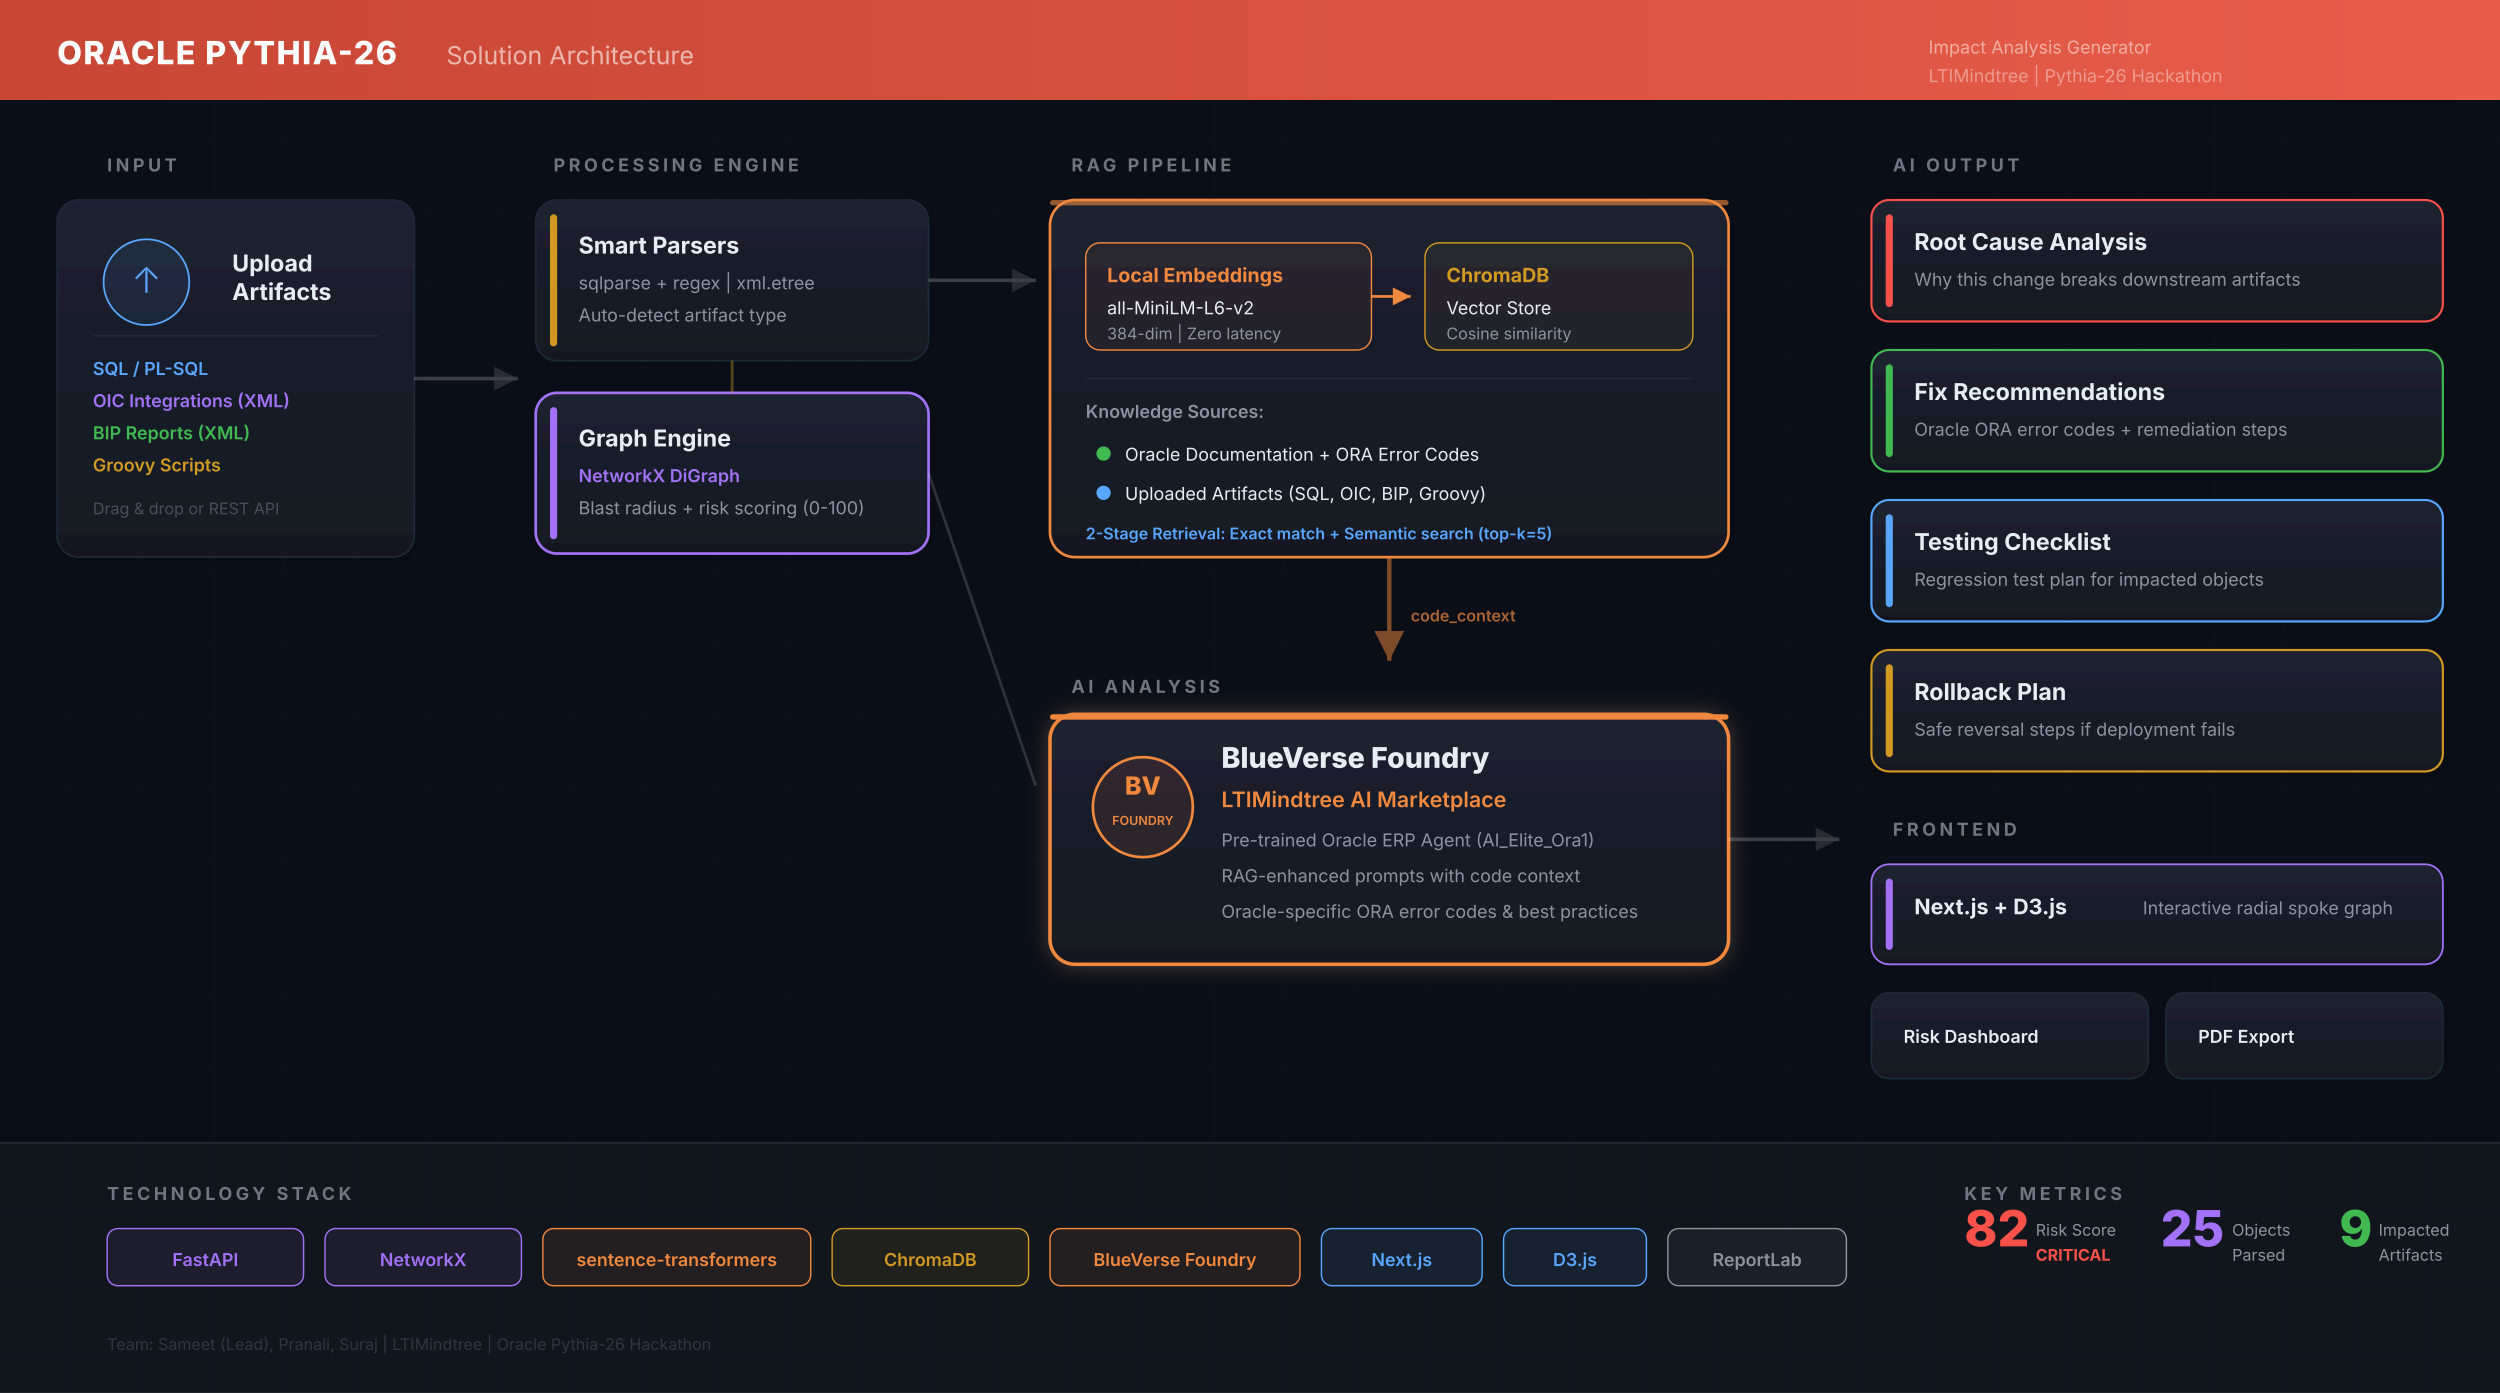
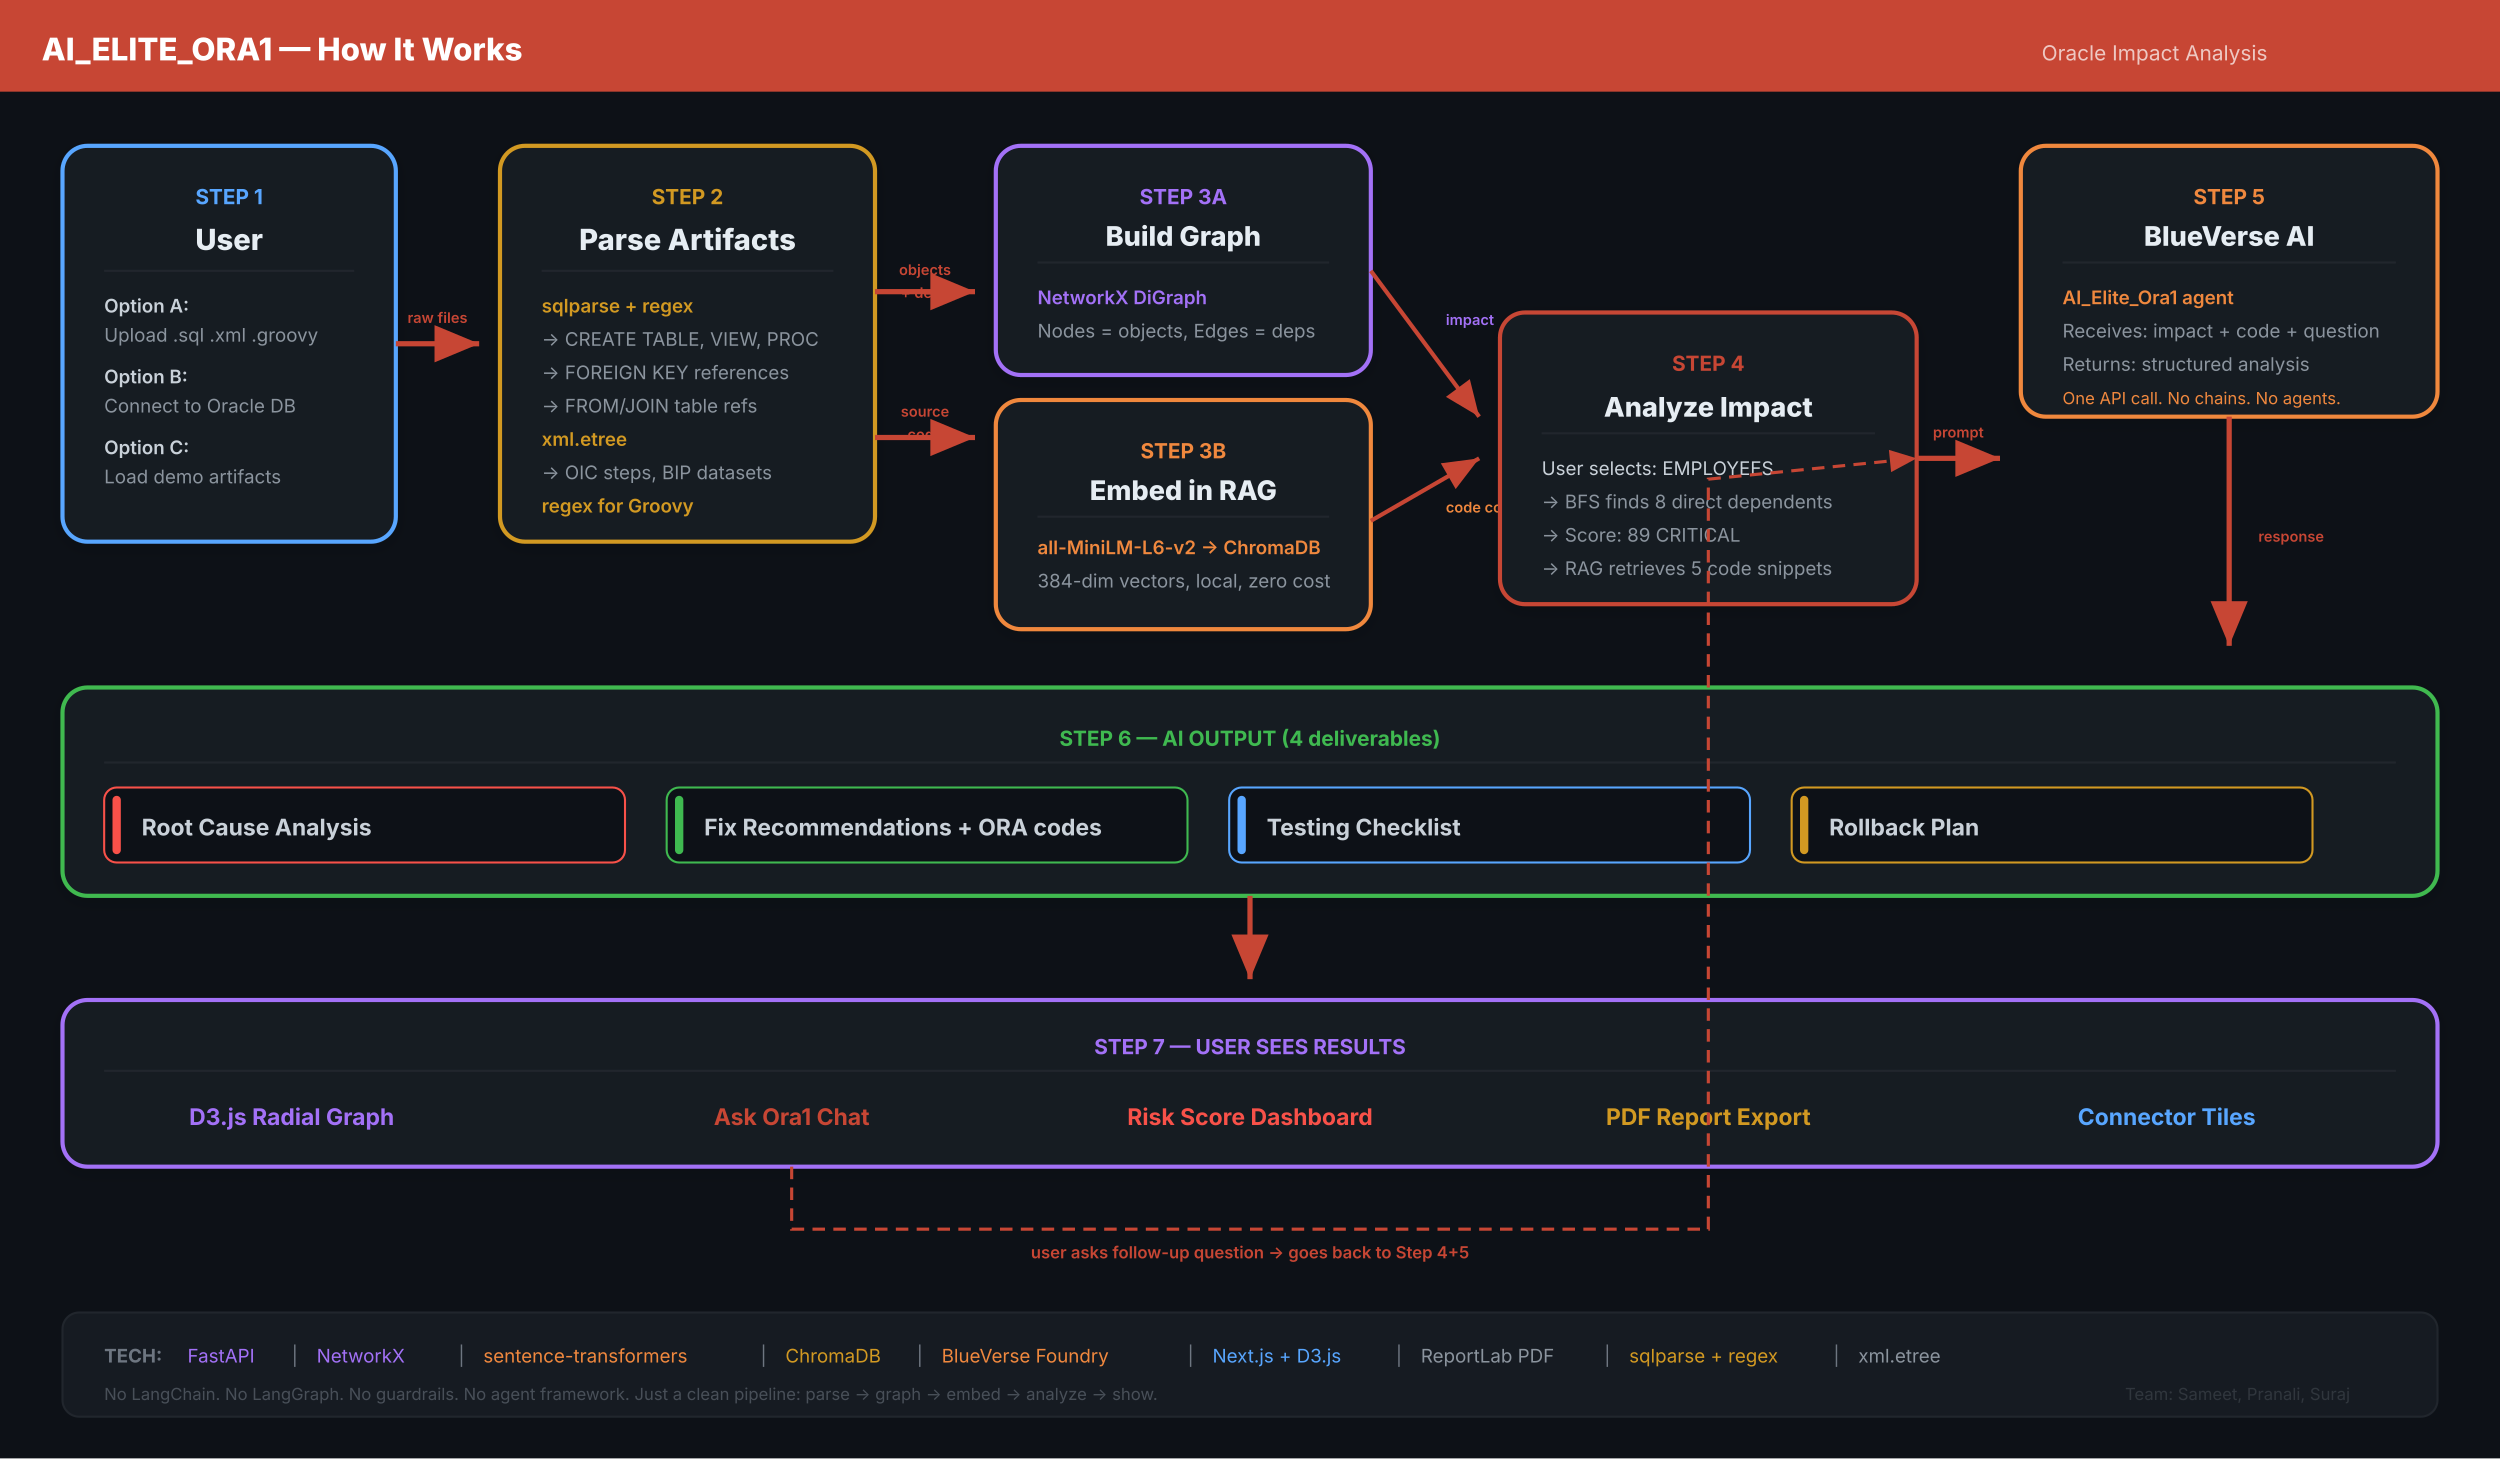
- <svg xmlns="http://www.w3.org/2000/svg" viewBox="0 0 1400 780" font-family="Inter, system-ui, -apple-system, sans-serif">
+ <svg xmlns="http://www.w3.org/2000/svg" viewBox="0 0 1200 700" font-family="Inter, system-ui, -apple-system, sans-serif">
  <defs>
-     <filter id="sh" x="-4%" y="-4%" width="108%" height="112%">
-       <feDropShadow dx="0" dy="2" stdDeviation="4" flood-opacity="0.18" />
+     <filter id="s">
+       <feDropShadow dx="0" dy="2" stdDeviation="4" flood-opacity="0.15" />
    </filter>
-     <filter id="glow" x="-20%" y="-20%" width="140%" height="140%">
-       <feGaussianBlur in="SourceGraphic" stdDeviation="6" result="blur" />
-       <feColorMatrix in="blur" type="matrix" values="0 0 0 0 0.94  0 0 0 0 0.53  0 0 0 0 0.24  0 0 0 0.25 0" />
-       <feMerge>
-         <feMergeNode />
-         <feMergeNode in="SourceGraphic" />
-       </feMerge>
-     </filter>
-     <marker id="aW" viewBox="0 -6 12 12" refX="10" refY="0" markerWidth="8" markerHeight="8" orient="auto">
-       <path d="M0,-5L10,0L0,5" fill="#fff" opacity="0.6" />
+     <marker id="a" viewBox="0 -6 14 12" refX="12" refY="0" markerWidth="10" markerHeight="10" orient="auto">
+       <path d="M0,-5L12,0L0,5" fill="#C74634" />
    </marker>
-     <marker id="aO" viewBox="0 -6 12 12" refX="10" refY="0" markerWidth="8" markerHeight="8" orient="auto">
-       <path d="M0,-5L10,0L0,5" fill="#f0883e" />
-     </marker>
-     <linearGradient id="topBar" x1="0" y1="0" x2="1" y2="0">
-       <stop offset="0%" stop-color="#C74634" />
-       <stop offset="100%" stop-color="#E85D4A" />
-     </linearGradient>
-     <linearGradient id="cardGrad" x1="0" y1="0" x2="0" y2="1">
-       <stop offset="0%" stop-color="#1c2130" />
-       <stop offset="100%" stop-color="#141922" />
-     </linearGradient>
  </defs>
-   <rect width="1400" height="780" fill="#0a0e17" rx="0" />
-   <pattern id="grid" width="40" height="40" patternUnits="userSpaceOnUse">
-     <rect width="40" height="40" fill="none" />
-     <line x1="40" y1="0" x2="40" y2="40" stroke="#ffffff" stroke-width="0.3" opacity="0.03" />
-     <line x1="0" y1="40" x2="40" y2="40" stroke="#ffffff" stroke-width="0.3" opacity="0.03" />
-   </pattern>
-   <rect width="1400" height="780" fill="url(#grid)" />
-   <rect x="0" y="0" width="1400" height="56" fill="url(#topBar)" />
-   <text x="32" y="36" fill="#fff" font-size="18" font-weight="800" letter-spacing="0.8">ORACLE PYTHIA-26</text>
-   <text x="250" y="36" fill="rgba(255,255,255,0.6)" font-size="14" font-weight="400">Solution Architecture</text>
-   <text x="1080" y="30" fill="rgba(255,255,255,0.5)" font-size="10">Impact Analysis Generator</text>
-   <text x="1080" y="46" fill="rgba(255,255,255,0.4)" font-size="10">LTIMindtree  |  Pythia-26 Hackathon</text>
-   <text x="60" y="96" fill="#6e7681" font-size="10" font-weight="700" letter-spacing="2">INPUT</text>
-   <rect x="32" y="112" width="200" height="200" rx="12" fill="url(#cardGrad)" stroke="#1f2937" stroke-width="1" filter="url(#sh)" />
-   <circle cx="82" cy="158" r="24" fill="rgba(88,166,255,0.08)" stroke="#58a6ff" stroke-width="1" />
-   <text x="82" y="164" fill="#58a6ff" font-size="20" text-anchor="middle" font-weight="300">↑</text>
-   <text x="130" y="152" fill="#e6edf3" font-size="13" font-weight="700">Upload</text>
-   <text x="130" y="168" fill="#e6edf3" font-size="13" font-weight="700">Artifacts</text>
-   <line x1="52" y1="188" x2="212" y2="188" stroke="#1f2937" stroke-width="1" />
-   <text x="52" y="210" fill="#58a6ff" font-size="10" font-weight="600">SQL / PL-SQL</text>
-   <text x="52" y="228" fill="#a371f7" font-size="10" font-weight="600">OIC Integrations (XML)</text>
-   <text x="52" y="246" fill="#3fb950" font-size="10" font-weight="600">BIP Reports (XML)</text>
-   <text x="52" y="264" fill="#d29922" font-size="10" font-weight="600">Groovy Scripts</text>
-   <text x="52" y="288" fill="#484f58" font-size="9">Drag &amp; drop or REST API</text>
-   <line x1="232" y1="212" x2="290" y2="212" stroke="#ffffff" stroke-width="2" opacity="0.2" marker-end="url(#aW)" />
-   <text x="310" y="96" fill="#6e7681" font-size="10" font-weight="700" letter-spacing="2">PROCESSING ENGINE</text>
-   <rect x="300" y="112" width="220" height="90" rx="12" fill="url(#cardGrad)" stroke="#1f2937" stroke-width="1" filter="url(#sh)" />
-   <rect x="308" y="120" width="4" height="74" rx="2" fill="#d29922" />
-   <text x="324" y="142" fill="#e6edf3" font-size="13" font-weight="700">Smart Parsers</text>
-   <text x="324" y="162" fill="#8b949e" font-size="10">sqlparse + regex | xml.etree</text>
-   <text x="324" y="180" fill="#8b949e" font-size="10">Auto-detect artifact type</text>
-   <rect x="300" y="220" width="220" height="90" rx="12" fill="url(#cardGrad)" stroke="#a371f7" stroke-width="1.5" filter="url(#sh)" />
-   <rect x="308" y="228" width="4" height="74" rx="2" fill="#a371f7" />
-   <text x="324" y="250" fill="#e6edf3" font-size="13" font-weight="700">Graph Engine</text>
-   <text x="324" y="270" fill="#a371f7" font-size="10" font-weight="600">NetworkX DiGraph</text>
-   <text x="324" y="288" fill="#8b949e" font-size="10">Blast radius + risk scoring (0-100)</text>
-   <line x1="410" y1="202" x2="410" y2="220" stroke="#d29922" stroke-width="1.5" opacity="0.4" />
-   <line x1="520" y1="157" x2="580" y2="157" stroke="#ffffff" stroke-width="2" opacity="0.2" marker-end="url(#aW)" />
-   <line x1="520" y1="265" x2="580" y2="440" stroke="#ffffff" stroke-width="1.5" opacity="0.15" />
-   <text x="600" y="96" fill="#6e7681" font-size="10" font-weight="700" letter-spacing="2">RAG PIPELINE</text>
-   <rect x="588" y="112" width="380" height="200" rx="14" fill="url(#cardGrad)" stroke="#f0883e" stroke-width="1.5" filter="url(#sh)" />
-   <rect x="588" y="112" width="380" height="3" rx="1.5" fill="#f0883e" opacity="0.6" />
-   <rect x="608" y="136" width="160" height="60" rx="8" fill="rgba(240,136,62,0.06)" stroke="#f0883e" stroke-width="0.8" />
-   <text x="620" y="158" fill="#f0883e" font-size="11" font-weight="700">Local Embeddings</text>
-   <text x="620" y="176" fill="#e6edf3" font-size="10">all-MiniLM-L6-v2</text>
-   <text x="620" y="190" fill="#8b949e" font-size="9">384-dim | Zero latency</text>
-   <line x1="768" y1="166" x2="790" y2="166" stroke="#f0883e" stroke-width="1.5" marker-end="url(#aO)" />
-   <rect x="798" y="136" width="150" height="60" rx="8" fill="rgba(210,153,34,0.06)" stroke="#d29922" stroke-width="0.8" />
-   <text x="810" y="158" fill="#d29922" font-size="11" font-weight="700">ChromaDB</text>
-   <text x="810" y="176" fill="#e6edf3" font-size="10">Vector Store</text>
-   <text x="810" y="190" fill="#8b949e" font-size="9">Cosine similarity</text>
-   <line x1="608" y1="212" x2="948" y2="212" stroke="#1f2937" stroke-width="0.8" />
-   <text x="608" y="234" fill="#8b949e" font-size="10" font-weight="600">Knowledge Sources:</text>
-   <circle cx="618" cy="254" r="4" fill="#3fb950" />
-   <text x="630" y="258" fill="#e6edf3" font-size="10">Oracle Documentation + ORA Error Codes</text>
-   <circle cx="618" cy="276" r="4" fill="#58a6ff" />
-   <text x="630" y="280" fill="#e6edf3" font-size="10">Uploaded Artifacts (SQL, OIC, BIP, Groovy)</text>
-   <text x="608" y="302" fill="#58a6ff" font-size="9" font-weight="600">2-Stage Retrieval: Exact match + Semantic search (top-k=5)</text>
-   <line x1="778" y1="312" x2="778" y2="370" stroke="#f0883e" stroke-width="2.5" opacity="0.5" marker-end="url(#aO)" />
-   <text x="790" y="348" fill="#f0883e" font-size="9" font-weight="600" opacity="0.7">code_context</text>
-   <text x="600" y="388" fill="#6e7681" font-size="10" font-weight="700" letter-spacing="2">AI ANALYSIS</text>
-   <rect x="588" y="400" width="380" height="140" rx="14" fill="url(#cardGrad)" stroke="#f0883e" stroke-width="2" filter="url(#glow)" />
-   <rect x="588" y="400" width="380" height="3" rx="1.5" fill="#f0883e" />
-   <circle cx="640" cy="452" r="28" fill="rgba(240,136,62,0.1)" stroke="#f0883e" stroke-width="1.5" />
-   <text x="640" y="445" fill="#f0883e" font-size="14" text-anchor="middle" font-weight="800">BV</text>
-   <text x="640" y="462" fill="#f0883e" font-size="7" text-anchor="middle" font-weight="600">FOUNDRY</text>
-   <text x="684" y="430" fill="#e6edf3" font-size="16" font-weight="800">BlueVerse Foundry</text>
-   <text x="684" y="452" fill="#f0883e" font-size="12" font-weight="600">LTIMindtree AI Marketplace</text>
-   <text x="684" y="474" fill="#8b949e" font-size="10">Pre-trained Oracle ERP Agent (AI_Elite_Ora1)</text>
-   <text x="684" y="494" fill="#8b949e" font-size="10">RAG-enhanced prompts with code context</text>
-   <text x="684" y="514" fill="#8b949e" font-size="10">Oracle-specific ORA error codes &amp; best practices</text>
-   <line x1="968" y1="470" x2="1030" y2="470" stroke="#ffffff" stroke-width="2" opacity="0.2" marker-end="url(#aW)" />
-   <text x="1060" y="96" fill="#6e7681" font-size="10" font-weight="700" letter-spacing="2">AI OUTPUT</text>
-   <rect x="1048" y="112" width="320" height="68" rx="10" fill="url(#cardGrad)" stroke="#f85149" stroke-width="1.2" filter="url(#sh)" />
-   <rect x="1056" y="120" width="4" height="52" rx="2" fill="#f85149" />
-   <text x="1072" y="140" fill="#e6edf3" font-size="13" font-weight="700">Root Cause Analysis</text>
-   <text x="1072" y="160" fill="#8b949e" font-size="10">Why this change breaks downstream artifacts</text>
-   <rect x="1048" y="196" width="320" height="68" rx="10" fill="url(#cardGrad)" stroke="#3fb950" stroke-width="1.2" filter="url(#sh)" />
-   <rect x="1056" y="204" width="4" height="52" rx="2" fill="#3fb950" />
-   <text x="1072" y="224" fill="#e6edf3" font-size="13" font-weight="700">Fix Recommendations</text>
-   <text x="1072" y="244" fill="#8b949e" font-size="10">Oracle ORA error codes + remediation steps</text>
-   <rect x="1048" y="280" width="320" height="68" rx="10" fill="url(#cardGrad)" stroke="#58a6ff" stroke-width="1.2" filter="url(#sh)" />
-   <rect x="1056" y="288" width="4" height="52" rx="2" fill="#58a6ff" />
-   <text x="1072" y="308" fill="#e6edf3" font-size="13" font-weight="700">Testing Checklist</text>
-   <text x="1072" y="328" fill="#8b949e" font-size="10">Regression test plan for impacted objects</text>
-   <rect x="1048" y="364" width="320" height="68" rx="10" fill="url(#cardGrad)" stroke="#d29922" stroke-width="1.2" filter="url(#sh)" />
-   <rect x="1056" y="372" width="4" height="52" rx="2" fill="#d29922" />
-   <text x="1072" y="392" fill="#e6edf3" font-size="13" font-weight="700">Rollback Plan</text>
-   <text x="1072" y="412" fill="#8b949e" font-size="10">Safe reversal steps if deployment fails</text>
-   <text x="1060" y="468" fill="#6e7681" font-size="10" font-weight="700" letter-spacing="2">FRONTEND</text>
-   <rect x="1048" y="484" width="320" height="56" rx="10" fill="url(#cardGrad)" stroke="#a371f7" stroke-width="1" filter="url(#sh)" />
-   <rect x="1056" y="492" width="4" height="40" rx="2" fill="#a371f7" />
-   <text x="1072" y="512" fill="#e6edf3" font-size="12" font-weight="700">Next.js + D3.js</text>
-   <text x="1200" y="512" fill="#8b949e" font-size="10">Interactive radial spoke graph</text>
-   <rect x="1048" y="556" width="155" height="48" rx="10" fill="url(#cardGrad)" stroke="#1f2937" stroke-width="1" filter="url(#sh)" />
-   <text x="1066" y="584" fill="#e6edf3" font-size="10" font-weight="600">Risk Dashboard</text>
-   <rect x="1213" y="556" width="155" height="48" rx="10" fill="url(#cardGrad)" stroke="#1f2937" stroke-width="1" filter="url(#sh)" />
-   <text x="1231" y="584" fill="#e6edf3" font-size="10" font-weight="600">PDF Export</text>
-   <rect x="0" y="640" width="1400" height="140" fill="rgba(22,27,34,0.6)" />
-   <line x1="0" y1="640" x2="1400" y2="640" stroke="#1f2937" stroke-width="1" />
-   <text x="60" y="672" fill="#6e7681" font-size="10" font-weight="700" letter-spacing="2">TECHNOLOGY STACK</text>
-   <rect x="60" y="688" width="110" height="32" rx="6" fill="rgba(163,113,247,0.08)" stroke="#a371f7" stroke-width="0.8" />
-   <text x="115" y="709" fill="#a371f7" font-size="10" text-anchor="middle" font-weight="600">FastAPI</text>
-   <rect x="182" y="688" width="110" height="32" rx="6" fill="rgba(163,113,247,0.08)" stroke="#a371f7" stroke-width="0.8" />
-   <text x="237" y="709" fill="#a371f7" font-size="10" text-anchor="middle" font-weight="600">NetworkX</text>
-   <rect x="304" y="688" width="150" height="32" rx="6" fill="rgba(240,136,62,0.08)" stroke="#f0883e" stroke-width="0.8" />
-   <text x="379" y="709" fill="#f0883e" font-size="10" text-anchor="middle" font-weight="600">sentence-transformers</text>
-   <rect x="466" y="688" width="110" height="32" rx="6" fill="rgba(210,153,34,0.08)" stroke="#d29922" stroke-width="0.8" />
-   <text x="521" y="709" fill="#d29922" font-size="10" text-anchor="middle" font-weight="600">ChromaDB</text>
-   <rect x="588" y="688" width="140" height="32" rx="6" fill="rgba(240,136,62,0.08)" stroke="#f0883e" stroke-width="0.8" />
-   <text x="658" y="709" fill="#f0883e" font-size="10" text-anchor="middle" font-weight="600">BlueVerse Foundry</text>
-   <rect x="740" y="688" width="90" height="32" rx="6" fill="rgba(88,166,255,0.08)" stroke="#58a6ff" stroke-width="0.8" />
-   <text x="785" y="709" fill="#58a6ff" font-size="10" text-anchor="middle" font-weight="600">Next.js</text>
-   <rect x="842" y="688" width="80" height="32" rx="6" fill="rgba(88,166,255,0.08)" stroke="#58a6ff" stroke-width="0.8" />
-   <text x="882" y="709" fill="#58a6ff" font-size="10" text-anchor="middle" font-weight="600">D3.js</text>
-   <rect x="934" y="688" width="100" height="32" rx="6" fill="rgba(139,148,158,0.08)" stroke="#8b949e" stroke-width="0.8" />
-   <text x="984" y="709" fill="#8b949e" font-size="10" text-anchor="middle" font-weight="600">ReportLab</text>
-   <text x="1100" y="672" fill="#6e7681" font-size="10" font-weight="700" letter-spacing="2">KEY METRICS</text>
-   <text x="1100" y="698" fill="#f85149" font-size="28" font-weight="800">82</text>
-   <text x="1140" y="692" fill="#8b949e" font-size="9">Risk Score</text>
-   <text x="1140" y="706" fill="#f85149" font-size="9" font-weight="700">CRITICAL</text>
-   <text x="1210" y="698" fill="#a371f7" font-size="28" font-weight="800">25</text>
-   <text x="1250" y="692" fill="#8b949e" font-size="9">Objects</text>
-   <text x="1250" y="706" fill="#8b949e" font-size="9">Parsed</text>
-   <text x="1310" y="698" fill="#3fb950" font-size="28" font-weight="800">9</text>
-   <text x="1332" y="692" fill="#8b949e" font-size="9">Impacted</text>
-   <text x="1332" y="706" fill="#8b949e" font-size="9">Artifacts</text>
-   <text x="60" y="756" fill="#30363d" font-size="9">Team: Sameet (Lead), Pranali, Suraj  |  LTIMindtree  |  Oracle Pythia-26 Hackathon</text>
+   <rect width="1200" height="700" fill="#0d1117" />
+   <rect x="0" y="0" width="1200" height="44" fill="#C74634" />
+   <text x="20" y="29" fill="#fff" font-size="15" font-weight="800">AI_ELITE_ORA1  —  How It Works</text>
+   <text x="980" y="29" fill="rgba(255,255,255,0.7)" font-size="10">Oracle Impact Analysis</text>
+   <rect x="30" y="70" width="160" height="190" rx="12" fill="#161b22" stroke="#58a6ff" stroke-width="2" filter="url(#s)" />
+   <text x="110" y="98" fill="#58a6ff" font-size="10" font-weight="700" text-anchor="middle">STEP 1</text>
+   <text x="110" y="120" fill="#e6edf3" font-size="14" font-weight="800" text-anchor="middle">User</text>
+   <line x1="50" y1="130" x2="170" y2="130" stroke="#21262d" />
+   <text x="50" y="150" fill="#c9d1d9" font-size="9" font-weight="600">Option A:</text>
+   <text x="50" y="164" fill="#8b949e" font-size="9">Upload .sql .xml .groovy</text>
+   <text x="50" y="184" fill="#c9d1d9" font-size="9" font-weight="600">Option B:</text>
+   <text x="50" y="198" fill="#8b949e" font-size="9">Connect to Oracle DB</text>
+   <text x="50" y="218" fill="#c9d1d9" font-size="9" font-weight="600">Option C:</text>
+   <text x="50" y="232" fill="#8b949e" font-size="9">Load demo artifacts</text>
+   <line x1="190" y1="165" x2="230" y2="165" stroke="#C74634" stroke-width="2.5" marker-end="url(#a)" />
+   <text x="210" y="155" fill="#C74634" font-size="7" text-anchor="middle" font-weight="600">raw files</text>
+   <rect x="240" y="70" width="180" height="190" rx="12" fill="#161b22" stroke="#d29922" stroke-width="2" filter="url(#s)" />
+   <text x="330" y="98" fill="#d29922" font-size="10" font-weight="700" text-anchor="middle">STEP 2</text>
+   <text x="330" y="120" fill="#e6edf3" font-size="14" font-weight="800" text-anchor="middle">Parse Artifacts</text>
+   <line x1="260" y1="130" x2="400" y2="130" stroke="#21262d" />
+   <text x="260" y="150" fill="#d29922" font-size="9" font-weight="600">sqlparse + regex</text>
+   <text x="260" y="166" fill="#8b949e" font-size="9">→ CREATE TABLE, VIEW, PROC</text>
+   <text x="260" y="182" fill="#8b949e" font-size="9">→ FOREIGN KEY references</text>
+   <text x="260" y="198" fill="#8b949e" font-size="9">→ FROM/JOIN table refs</text>
+   <text x="260" y="214" fill="#d29922" font-size="9" font-weight="600">xml.etree</text>
+   <text x="260" y="230" fill="#8b949e" font-size="9">→ OIC steps, BIP datasets</text>
+   <text x="260" y="246" fill="#d29922" font-size="9" font-weight="600">regex for Groovy</text>
+   <line x1="420" y1="140" x2="468" y2="140" stroke="#C74634" stroke-width="2.5" marker-end="url(#a)" />
+   <text x="444" y="132" fill="#C74634" font-size="7" text-anchor="middle" font-weight="600">objects</text>
+   <text x="444" y="143" fill="#C74634" font-size="7" text-anchor="middle" font-weight="600">+ deps</text>
+   <line x1="420" y1="210" x2="468" y2="210" stroke="#C74634" stroke-width="2.5" marker-end="url(#a)" />
+   <text x="444" y="200" fill="#C74634" font-size="7" text-anchor="middle" font-weight="600">source</text>
+   <text x="444" y="211" fill="#C74634" font-size="7" text-anchor="middle" font-weight="600">code</text>
+   <rect x="478" y="70" width="180" height="110" rx="12" fill="#161b22" stroke="#a371f7" stroke-width="2" filter="url(#s)" />
+   <text x="568" y="98" fill="#a371f7" font-size="10" font-weight="700" text-anchor="middle">STEP 3A</text>
+   <text x="568" y="118" fill="#e6edf3" font-size="13" font-weight="800" text-anchor="middle">Build Graph</text>
+   <line x1="498" y1="126" x2="638" y2="126" stroke="#21262d" />
+   <text x="498" y="146" fill="#a371f7" font-size="9" font-weight="600">NetworkX DiGraph</text>
+   <text x="498" y="162" fill="#8b949e" font-size="9">Nodes = objects, Edges = deps</text>
+   <rect x="478" y="192" width="180" height="110" rx="12" fill="#161b22" stroke="#f0883e" stroke-width="2" filter="url(#s)" />
+   <text x="568" y="220" fill="#f0883e" font-size="10" font-weight="700" text-anchor="middle">STEP 3B</text>
+   <text x="568" y="240" fill="#e6edf3" font-size="13" font-weight="800" text-anchor="middle">Embed in RAG</text>
+   <line x1="498" y1="248" x2="638" y2="248" stroke="#21262d" />
+   <text x="498" y="266" fill="#f0883e" font-size="9" font-weight="600">all-MiniLM-L6-v2 → ChromaDB</text>
+   <text x="498" y="282" fill="#8b949e" font-size="9">384-dim vectors, local, zero cost</text>
+   <line x1="658" y1="130" x2="710" y2="200" stroke="#C74634" stroke-width="2" marker-end="url(#a)" />
+   <text x="694" y="156" fill="#a371f7" font-size="7" font-weight="600">impact</text>
+   <line x1="658" y1="250" x2="710" y2="220" stroke="#C74634" stroke-width="2" marker-end="url(#a)" />
+   <text x="694" y="246" fill="#f0883e" font-size="7" font-weight="600">code context</text>
+   <rect x="720" y="150" width="200" height="140" rx="12" fill="#161b22" stroke="#C74634" stroke-width="2" filter="url(#s)" />
+   <text x="820" y="178" fill="#C74634" font-size="10" font-weight="700" text-anchor="middle">STEP 4</text>
+   <text x="820" y="200" fill="#e6edf3" font-size="13" font-weight="800" text-anchor="middle">Analyze Impact</text>
+   <line x1="740" y1="208" x2="900" y2="208" stroke="#21262d" />
+   <text x="740" y="228" fill="#c9d1d9" font-size="9">User selects: EMPLOYEES</text>
+   <text x="740" y="244" fill="#8b949e" font-size="9">→ BFS finds 8 direct dependents</text>
+   <text x="740" y="260" fill="#8b949e" font-size="9">→ Score: 89 CRITICAL</text>
+   <text x="740" y="276" fill="#8b949e" font-size="9">→ RAG retrieves 5 code snippets</text>
+   <line x1="920" y1="220" x2="960" y2="220" stroke="#C74634" stroke-width="2.5" marker-end="url(#a)" />
+   <text x="940" y="210" fill="#C74634" font-size="7" text-anchor="middle" font-weight="600">prompt</text>
+   <rect x="970" y="70" width="200" height="130" rx="12" fill="#161b22" stroke="#f0883e" stroke-width="2" filter="url(#s)" />
+   <text x="1070" y="98" fill="#f0883e" font-size="10" font-weight="700" text-anchor="middle">STEP 5</text>
+   <text x="1070" y="118" fill="#e6edf3" font-size="13" font-weight="800" text-anchor="middle">BlueVerse AI</text>
+   <line x1="990" y1="126" x2="1150" y2="126" stroke="#21262d" />
+   <text x="990" y="146" fill="#f0883e" font-size="9" font-weight="600">AI_Elite_Ora1 agent</text>
+   <text x="990" y="162" fill="#8b949e" font-size="9">Receives: impact + code + question</text>
+   <text x="990" y="178" fill="#8b949e" font-size="9">Returns: structured analysis</text>
+   <text x="990" y="194" fill="#f0883e" font-size="8">One API call. No chains. No agents.</text>
+   <line x1="1070" y1="200" x2="1070" y2="310" stroke="#C74634" stroke-width="2.5" marker-end="url(#a)" />
+   <text x="1084" y="260" fill="#C74634" font-size="7" font-weight="600">response</text>
+   <rect x="30" y="330" width="1140" height="100" rx="12" fill="#161b22" stroke="#3fb950" stroke-width="2" filter="url(#s)" />
+   <text x="600" y="358" fill="#3fb950" font-size="10" font-weight="700" text-anchor="middle">STEP 6 — AI OUTPUT (4 deliverables)</text>
+   <line x1="50" y1="366" x2="1150" y2="366" stroke="#21262d" />
+   <rect x="50" y="378" width="250" height="36" rx="6" fill="#0d1117" stroke="#f85149" stroke-width="1" />
+   <rect x="54" y="382" width="4" height="28" rx="2" fill="#f85149" />
+   <text x="68" y="401" fill="#c9d1d9" font-size="11" font-weight="700">Root Cause Analysis</text>
+   <rect x="320" y="378" width="250" height="36" rx="6" fill="#0d1117" stroke="#3fb950" stroke-width="1" />
+   <rect x="324" y="382" width="4" height="28" rx="2" fill="#3fb950" />
+   <text x="338" y="401" fill="#c9d1d9" font-size="11" font-weight="700">Fix Recommendations + ORA codes</text>
+   <rect x="590" y="378" width="250" height="36" rx="6" fill="#0d1117" stroke="#58a6ff" stroke-width="1" />
+   <rect x="594" y="382" width="4" height="28" rx="2" fill="#58a6ff" />
+   <text x="608" y="401" fill="#c9d1d9" font-size="11" font-weight="700">Testing Checklist</text>
+   <rect x="860" y="378" width="250" height="36" rx="6" fill="#0d1117" stroke="#d29922" stroke-width="1" />
+   <rect x="864" y="382" width="4" height="28" rx="2" fill="#d29922" />
+   <text x="878" y="401" fill="#c9d1d9" font-size="11" font-weight="700">Rollback Plan</text>
+   <line x1="600" y1="430" x2="600" y2="470" stroke="#C74634" stroke-width="2.5" marker-end="url(#a)" />
+   <rect x="30" y="480" width="1140" height="80" rx="12" fill="#161b22" stroke="#a371f7" stroke-width="2" filter="url(#s)" />
+   <text x="600" y="506" fill="#a371f7" font-size="10" font-weight="700" text-anchor="middle">STEP 7 — USER SEES RESULTS</text>
+   <line x1="50" y1="514" x2="1150" y2="514" stroke="#21262d" />
+   <text x="140" y="540" fill="#a371f7" font-size="11" font-weight="700" text-anchor="middle">D3.js Radial Graph</text>
+   <text x="380" y="540" fill="#C74634" font-size="11" font-weight="700" text-anchor="middle">Ask Ora1 Chat</text>
+   <text x="600" y="540" fill="#f85149" font-size="11" font-weight="700" text-anchor="middle">Risk Score Dashboard</text>
+   <text x="820" y="540" fill="#d29922" font-size="11" font-weight="700" text-anchor="middle">PDF Report Export</text>
+   <text x="1040" y="540" fill="#58a6ff" font-size="11" font-weight="700" text-anchor="middle">Connector Tiles</text>
+   <path d="M380 560 L380 590 L820 590 L820 230 L920 220" stroke="#C74634" stroke-width="1.5" stroke-dasharray="6,4" fill="none" marker-end="url(#a)" />
+   <text x="600" y="604" fill="#C74634" font-size="8" font-weight="600" text-anchor="middle">user asks follow-up question → goes back to Step 4+5</text>
+   <rect x="30" y="630" width="1140" height="50" rx="8" fill="#161b22" stroke="#21262d" />
+   <text x="50" y="654" fill="#6e7681" font-size="9" font-weight="700">TECH:</text>
+   <text x="90" y="654" fill="#a371f7" font-size="9">FastAPI</text>
+   <text x="140" y="654" fill="#6e7681" font-size="9">|</text>
+   <text x="152" y="654" fill="#a371f7" font-size="9">NetworkX</text>
+   <text x="220" y="654" fill="#6e7681" font-size="9">|</text>
+   <text x="232" y="654" fill="#f0883e" font-size="9">sentence-transformers</text>
+   <text x="365" y="654" fill="#6e7681" font-size="9">|</text>
+   <text x="377" y="654" fill="#d29922" font-size="9">ChromaDB</text>
+   <text x="440" y="654" fill="#6e7681" font-size="9">|</text>
+   <text x="452" y="654" fill="#f0883e" font-size="9">BlueVerse Foundry</text>
+   <text x="570" y="654" fill="#6e7681" font-size="9">|</text>
+   <text x="582" y="654" fill="#58a6ff" font-size="9">Next.js + D3.js</text>
+   <text x="670" y="654" fill="#6e7681" font-size="9">|</text>
+   <text x="682" y="654" fill="#8b949e" font-size="9">ReportLab PDF</text>
+   <text x="770" y="654" fill="#6e7681" font-size="9">|</text>
+   <text x="782" y="654" fill="#d29922" font-size="9">sqlparse + regex</text>
+   <text x="880" y="654" fill="#6e7681" font-size="9">|</text>
+   <text x="892" y="654" fill="#8b949e" font-size="9">xml.etree</text>
+   <text x="50" y="672" fill="#484f58" font-size="8">No LangChain. No LangGraph. No guardrails. No agent framework. Just a clean pipeline: parse → graph → embed → analyze → show.</text>
+   <text x="1020" y="672" fill="#30363d" font-size="8">Team: Sameet, Pranali, Suraj</text>
</svg>
